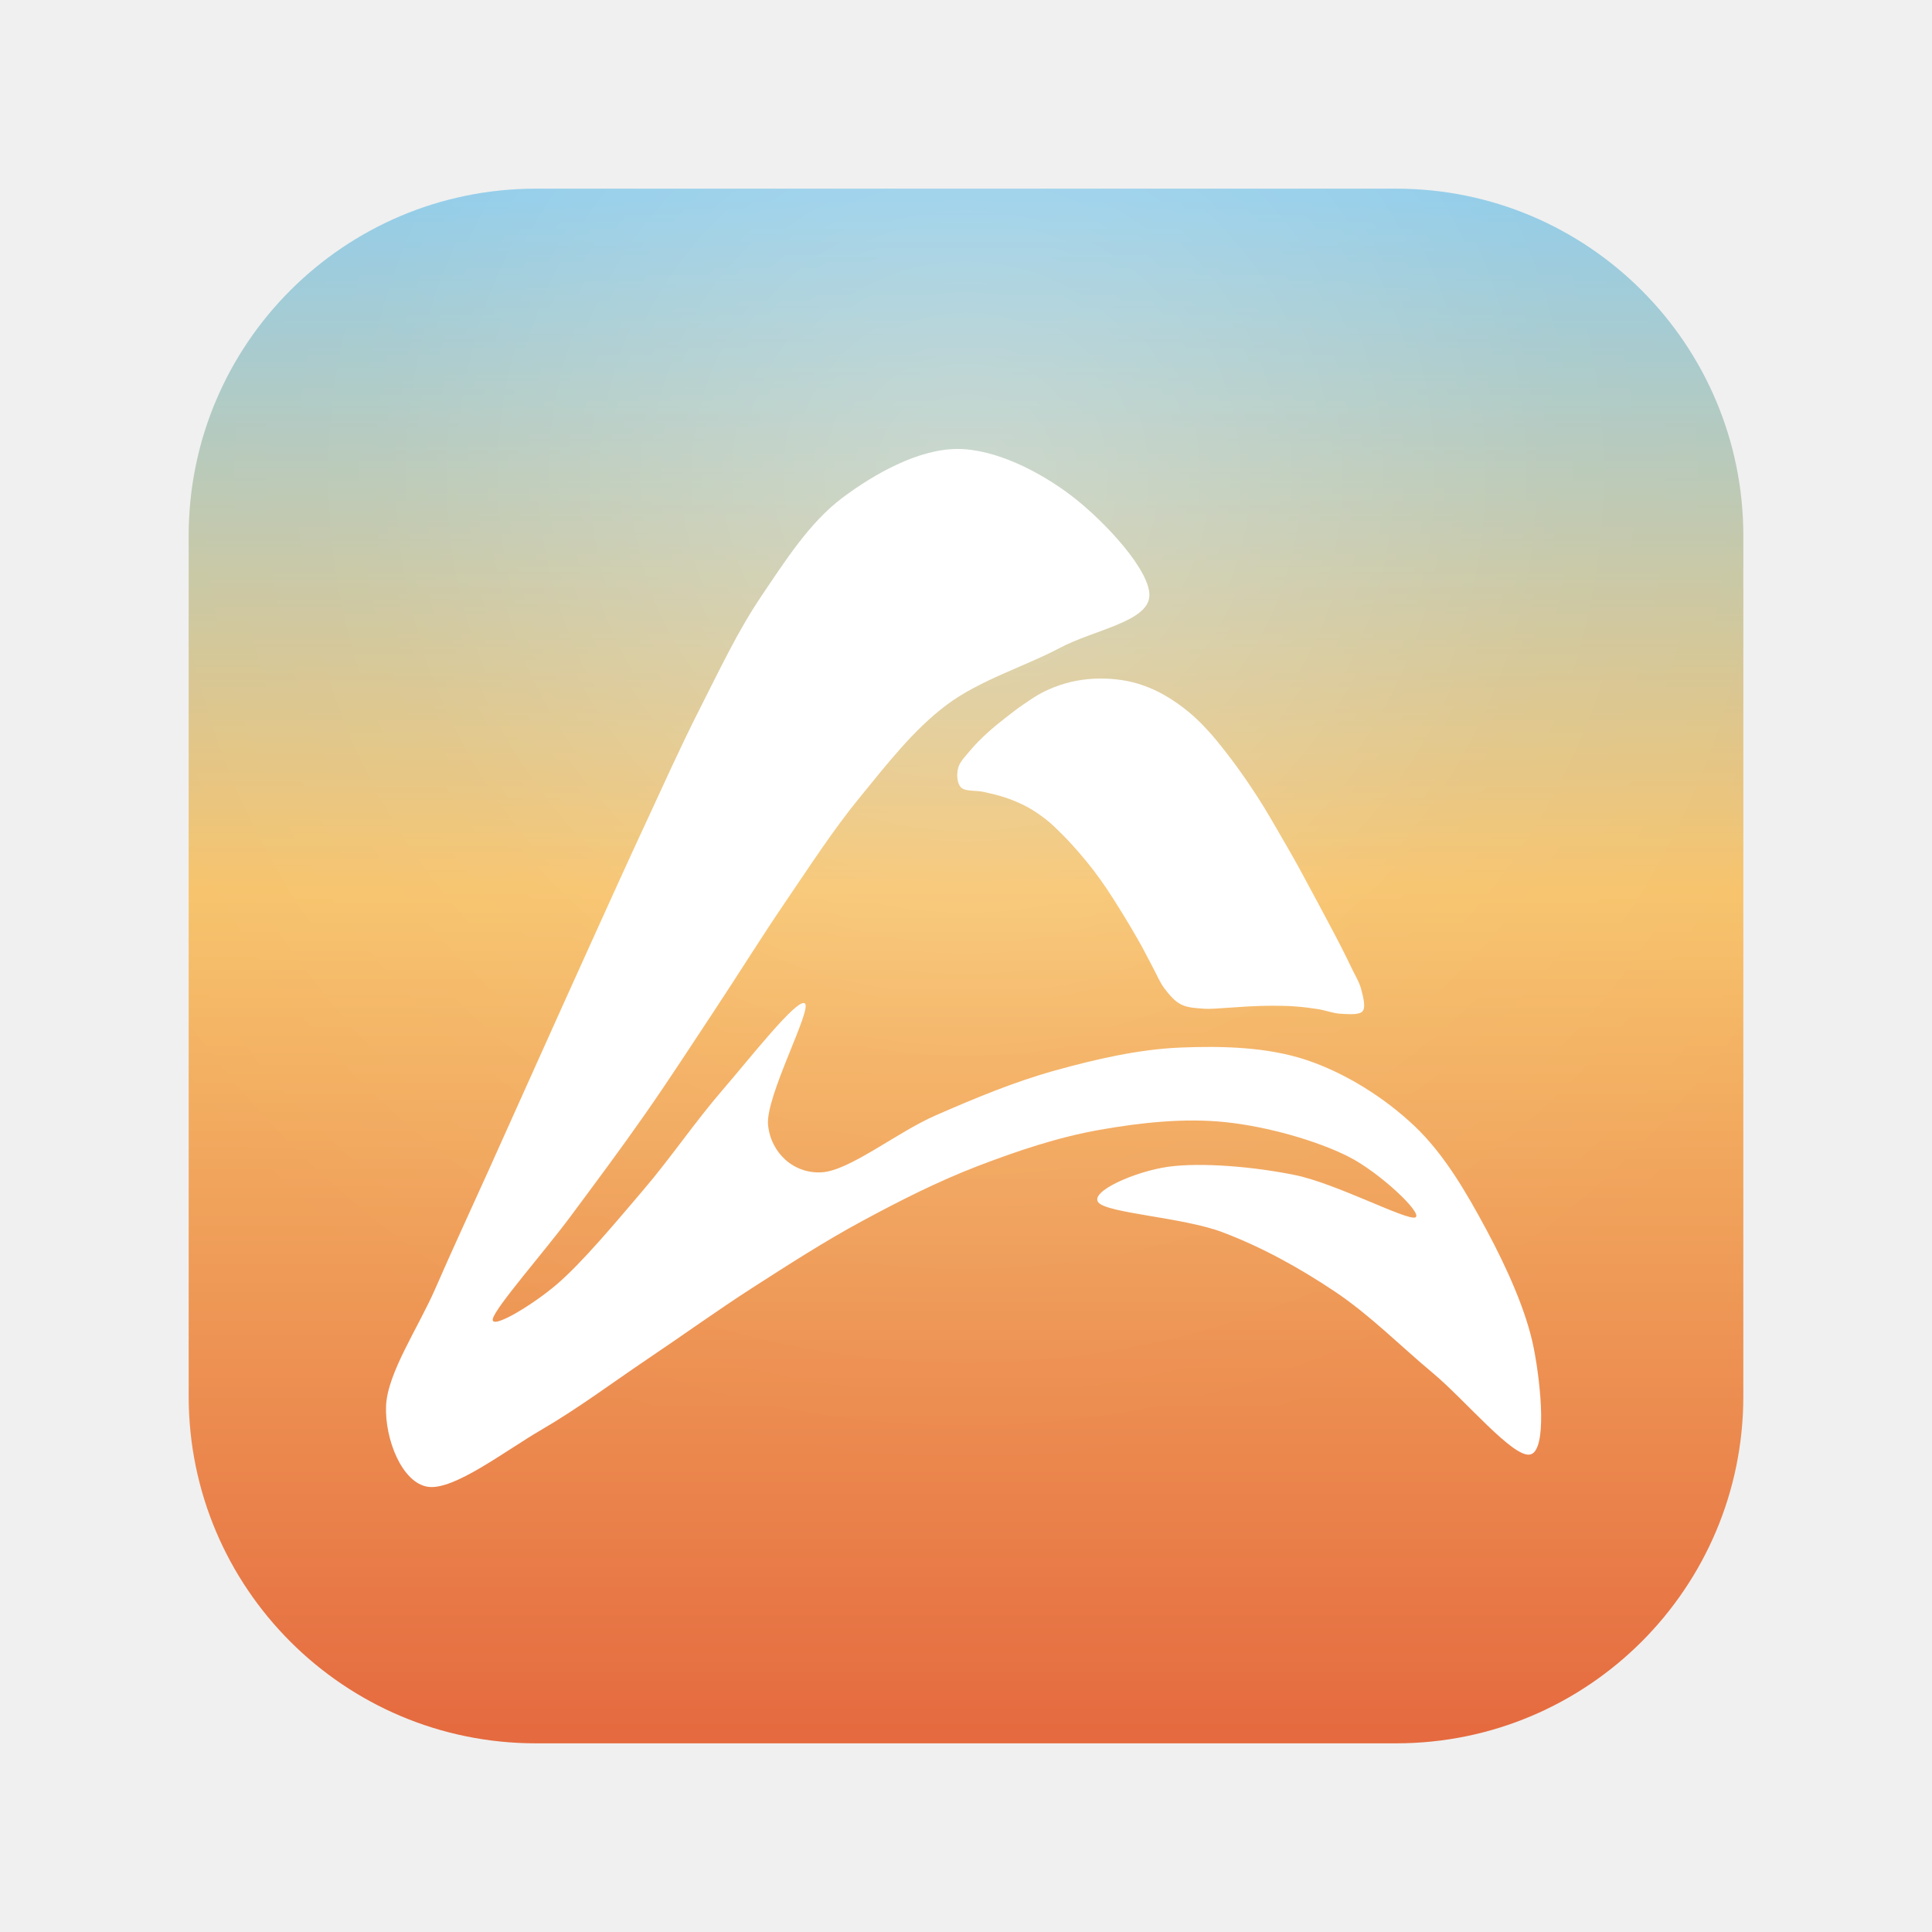
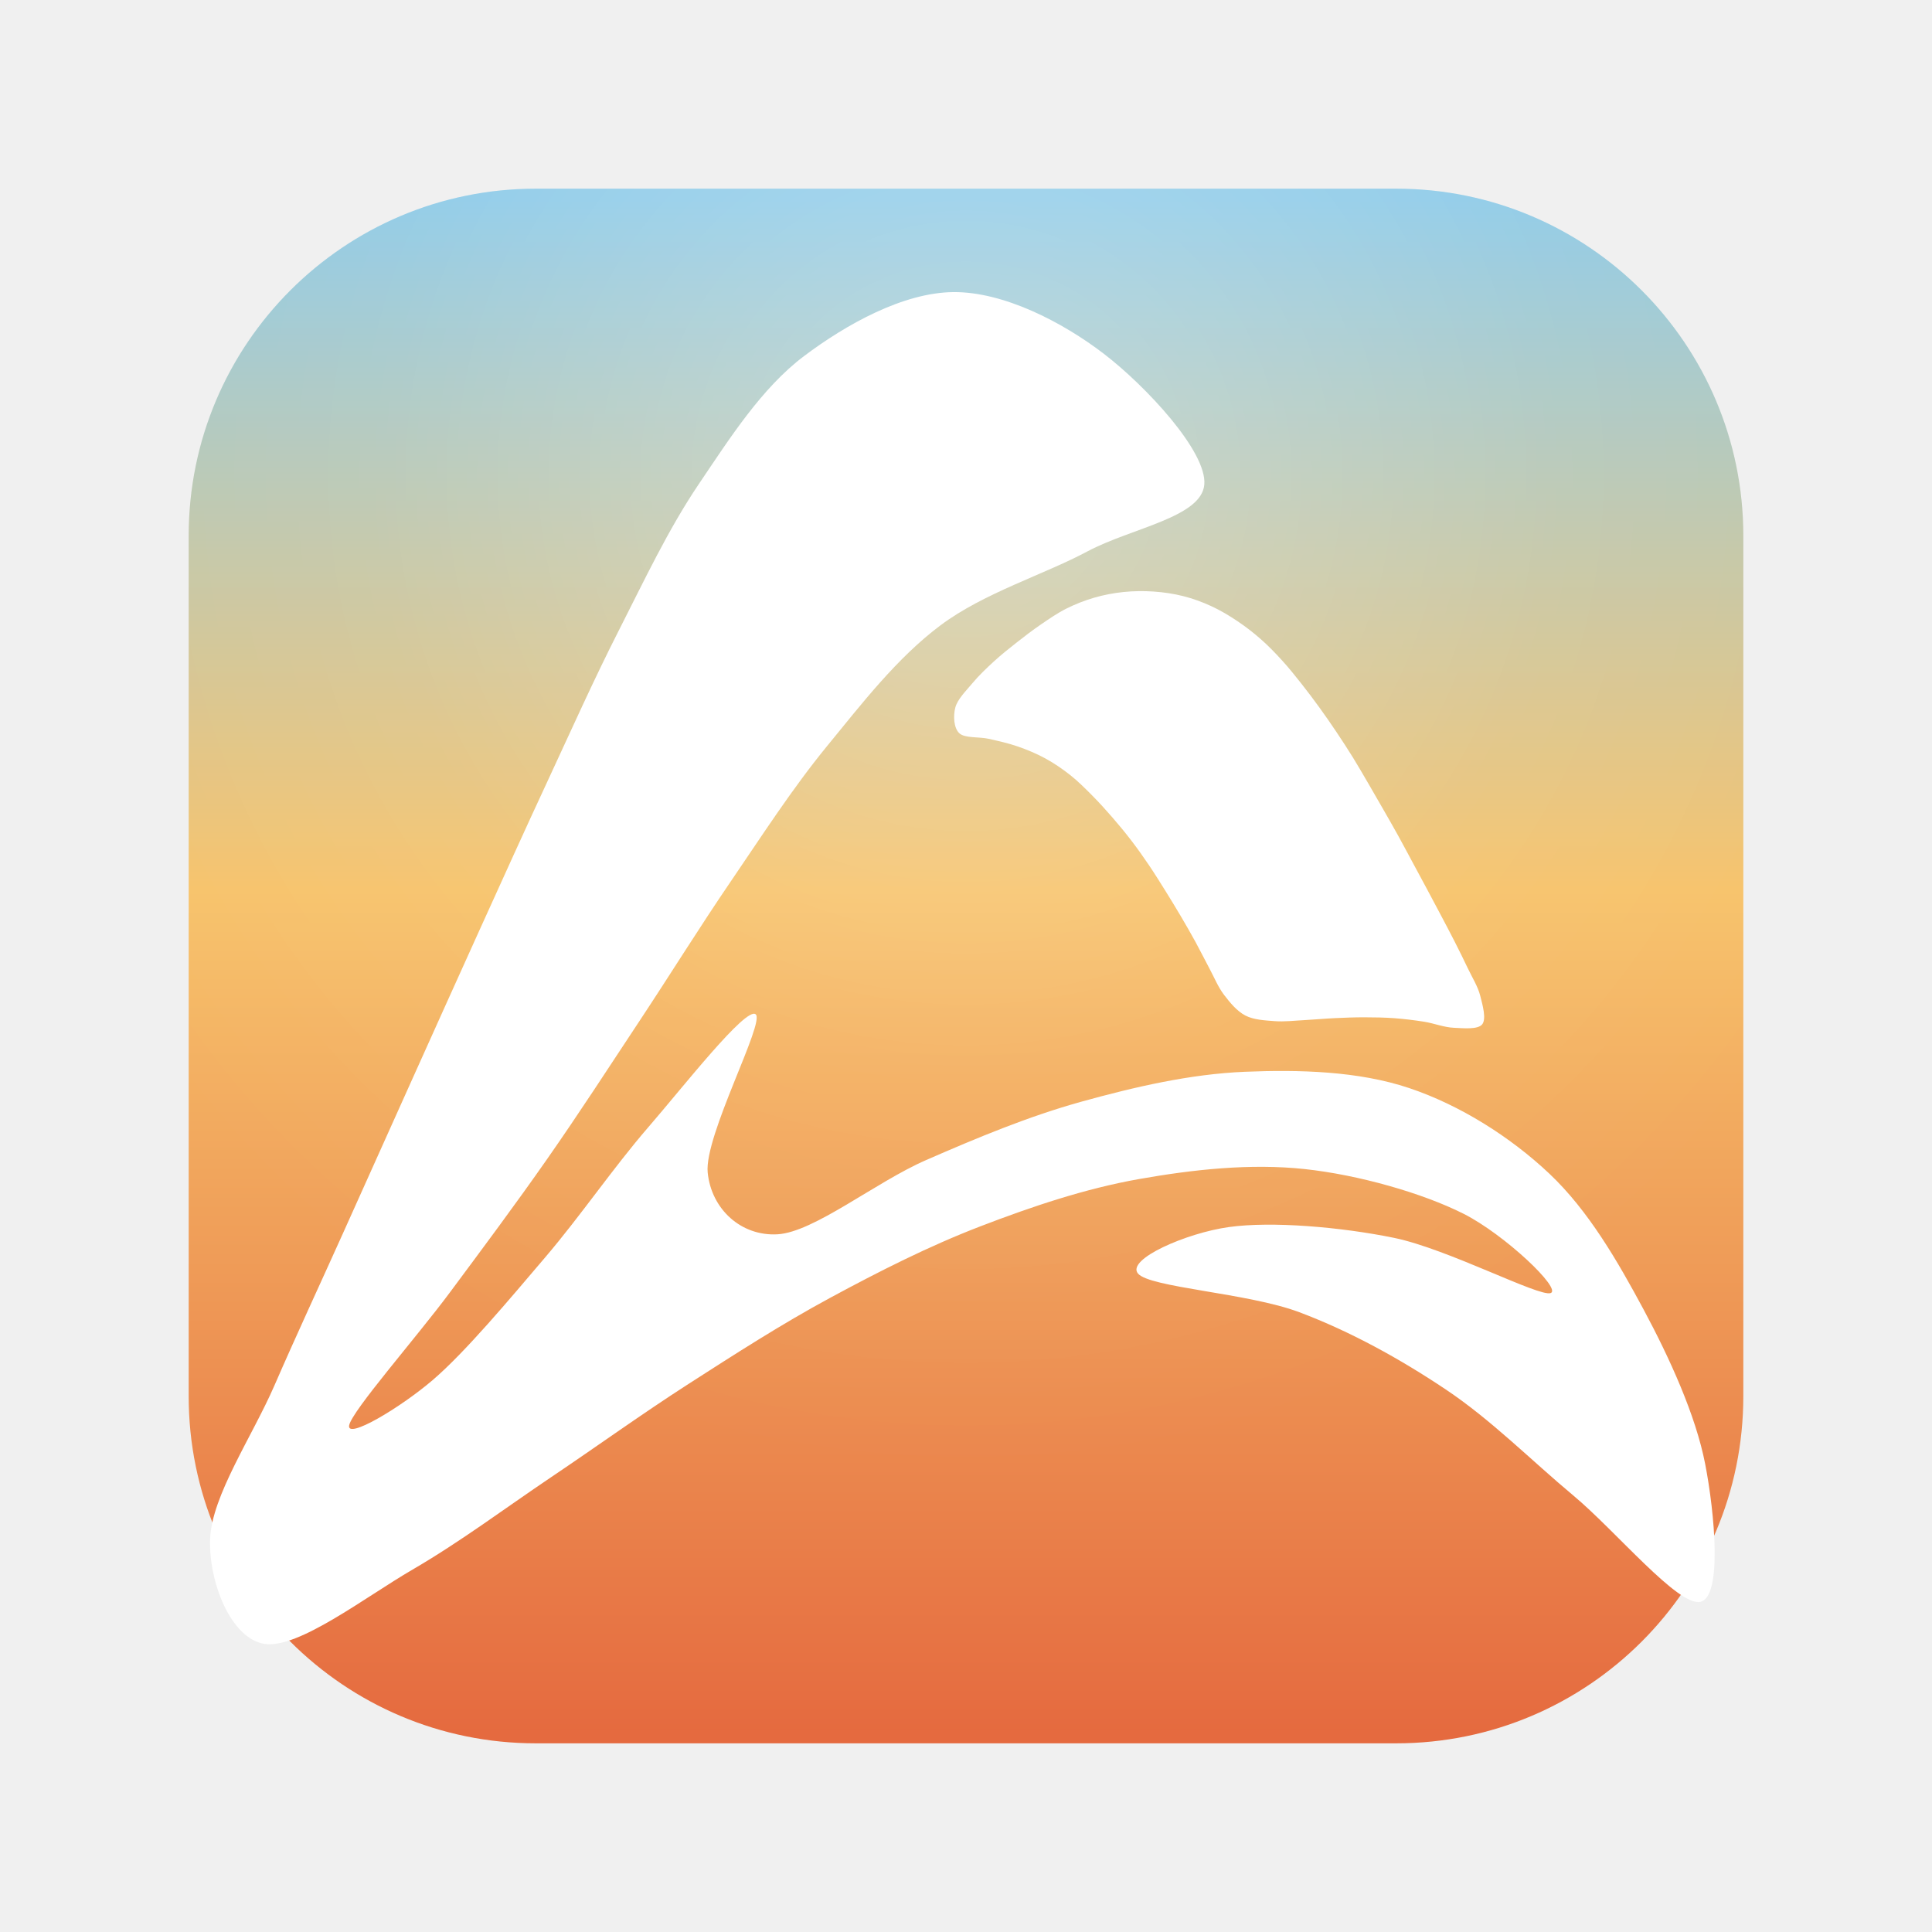
<svg xmlns="http://www.w3.org/2000/svg" viewBox="0 0 1024 1024">
  <defs>
    <linearGradient id="bg" x1="0" y1="0" x2="0" y2="1">
      <stop offset="0%" stop-color="#8FCBE8" />
      <stop offset="45%" stop-color="#F7C36B" />
      <stop offset="100%" stop-color="#E56A3F" />
    </linearGradient>
    <radialGradient id="sheen" cx="50%" cy="18%" r="65%">
      <stop offset="0%" stop-color="#FFFFFF" stop-opacity="0.28" />
      <stop offset="60%" stop-color="#FFFFFF" stop-opacity="0.05" />
      <stop offset="100%" stop-color="#FFFFFF" stop-opacity="0" />
    </radialGradient>
  </defs>
  <rect x="100" y="100" width="824" height="824" rx="184" ry="184" fill="url(#bg)" />
  <rect x="100" y="100" width="824" height="824" rx="184" ry="184" fill="url(#sheen)" />
-   <g transform="translate(-102 -69) scale(1.19)" fill="#FFFFFF" fill-rule="evenodd">
+   <g transform="translate(-288 -245) scale(1.55)" fill="#FFFFFF" fill-rule="evenodd">
    <path d="M511.85 257.95 C494.75 258.08 475.24 268.91 460.73 279.84 C446.22 290.78 435.31 307.99 424.77 323.58 C414.24 339.18 406.12 356.55 397.53 373.41 C388.94 390.28 381.21 407.60 373.23 424.77 C365.24 441.94 357.45 459.20 349.62 476.45 C341.79 493.70 334.04 510.97 326.26 528.24 C318.48 545.51 310.73 562.79 302.96 580.07 C295.19 597.34 287.18 614.51 279.63 631.87 C272.08 649.24 258.22 669.53 257.66 684.25 C257.10 698.97 264.74 718.44 276.28 720.19 C287.82 721.94 310.59 704.26 326.90 694.77 C343.22 685.28 358.46 673.83 374.17 663.25 C389.89 652.68 405.26 641.58 421.18 631.34 C437.11 621.11 453.08 610.82 469.72 601.83 C486.35 592.85 503.38 584.20 520.99 577.43 C538.60 570.66 556.88 564.50 575.36 561.23 C593.85 557.96 613.41 555.84 631.89 557.82 C650.38 559.80 672.24 566.04 686.27 573.11 C700.29 580.18 720.00 598.86 716.04 600.23 C712.09 601.61 680.88 585.13 662.55 581.36 C644.22 577.60 620.67 575.62 606.06 577.65 C591.46 579.68 570.91 588.68 574.92 593.53 C578.92 598.38 612.55 600.16 630.10 606.77 C647.65 613.38 664.57 622.74 680.20 633.20 C695.83 643.65 709.34 657.39 723.85 669.49 C738.37 681.60 759.80 707.61 767.31 705.80 C774.81 704.00 772.13 675.31 768.89 658.67 C765.66 642.03 756.75 622.48 747.88 605.94 C739.00 589.40 729.02 572.08 715.65 559.44 C702.28 546.81 685.02 535.94 667.65 530.12 C650.28 524.31 630.10 523.79 611.43 524.56 C592.76 525.34 573.80 529.74 555.64 534.77 C537.49 539.80 519.83 547.18 502.51 554.74 C485.18 562.30 464.13 579.42 451.68 580.13 C439.23 580.84 429.05 571.55 427.80 559.01 C426.55 546.47 447.58 507.47 444.19 504.89 C440.81 502.31 419.47 529.68 407.47 543.54 C395.47 557.41 384.47 573.67 372.19 588.07 C359.92 602.47 344.97 620.37 333.81 629.94 C322.64 639.50 304.25 650.42 305.20 645.46 C306.15 640.51 328.22 615.38 339.51 600.19 C350.81 584.99 362.14 569.80 372.98 554.28 C383.83 538.76 394.12 522.85 404.57 507.05 C415.02 491.26 425.00 475.14 435.67 459.50 C446.34 443.86 456.64 427.82 468.60 413.21 C480.56 398.61 492.58 382.98 507.42 371.88 C522.26 360.78 542.63 354.64 557.66 346.61 C572.69 338.59 596.68 335.00 597.62 323.74 C598.56 312.49 577.60 290.04 563.30 279.07 C549.01 268.11 528.94 257.82 511.85 257.95 Z" />
    <path d="M570.00 360.50 C566.61 360.85 563.20 361.50 559.94 362.45 C556.67 363.40 553.44 364.68 550.40 366.20 C547.37 367.73 544.52 369.70 541.70 371.63 C538.88 373.55 536.16 375.64 533.47 377.76 C530.78 379.87 528.10 382.01 525.58 384.32 C523.07 386.63 520.56 389.01 518.38 391.62 C516.20 394.23 513.24 397.13 512.48 399.99 C511.72 402.85 511.93 406.99 513.83 408.78 C515.73 410.56 520.56 409.95 523.89 410.70 C527.21 411.46 530.58 412.19 533.80 413.31 C537.02 414.42 540.22 415.76 543.21 417.38 C546.20 419.01 549.06 420.96 551.73 423.07 C554.41 425.18 556.84 427.63 559.25 430.05 C561.66 432.47 563.96 435.02 566.20 437.60 C568.44 440.18 570.62 442.82 572.70 445.54 C574.78 448.25 576.76 451.05 578.67 453.88 C580.59 456.71 582.39 459.62 584.21 462.52 C586.02 465.43 587.80 468.34 589.54 471.29 C591.28 474.24 592.99 477.20 594.63 480.20 C596.27 483.20 597.78 486.28 599.40 489.29 C601.02 492.30 602.33 495.59 604.37 498.26 C606.41 500.93 608.78 503.82 611.65 505.32 C614.53 506.81 618.27 506.98 621.64 507.24 C625.02 507.50 628.48 507.06 631.90 506.89 C635.31 506.71 638.72 506.38 642.14 506.22 C645.55 506.06 648.98 505.92 652.39 505.93 C655.81 505.93 659.24 505.99 662.65 506.24 C666.06 506.50 669.46 506.91 672.84 507.45 C676.21 508.00 679.59 509.36 682.89 509.51 C686.19 509.66 691.12 510.18 692.63 508.35 C694.14 506.51 692.78 501.72 691.96 498.52 C691.14 495.33 689.19 492.27 687.73 489.18 C686.26 486.09 684.74 483.02 683.19 479.97 C681.64 476.92 680.03 473.90 678.44 470.88 C676.84 467.85 675.23 464.83 673.62 461.82 C672.00 458.80 670.37 455.79 668.75 452.78 C667.12 449.77 665.53 446.74 663.87 443.75 C662.22 440.76 660.51 437.80 658.81 434.83 C657.11 431.86 655.40 428.89 653.68 425.94 C651.95 422.99 650.25 420.02 648.45 417.11 C646.65 414.20 644.78 411.33 642.88 408.49 C640.98 405.65 639.03 402.83 637.02 400.06 C635.01 397.29 632.96 394.55 630.84 391.87 C628.72 389.19 626.58 386.50 624.28 383.98 C621.98 381.45 619.60 378.97 617.04 376.72 C614.48 374.46 611.76 372.34 608.92 370.45 C606.09 368.55 603.12 366.77 600.03 365.35 C596.94 363.92 593.68 362.73 590.38 361.90 C587.08 361.07 583.65 360.57 580.25 360.34 C576.85 360.11 573.39 360.15 570.00 360.50 Z" />
  </g>
</svg>
